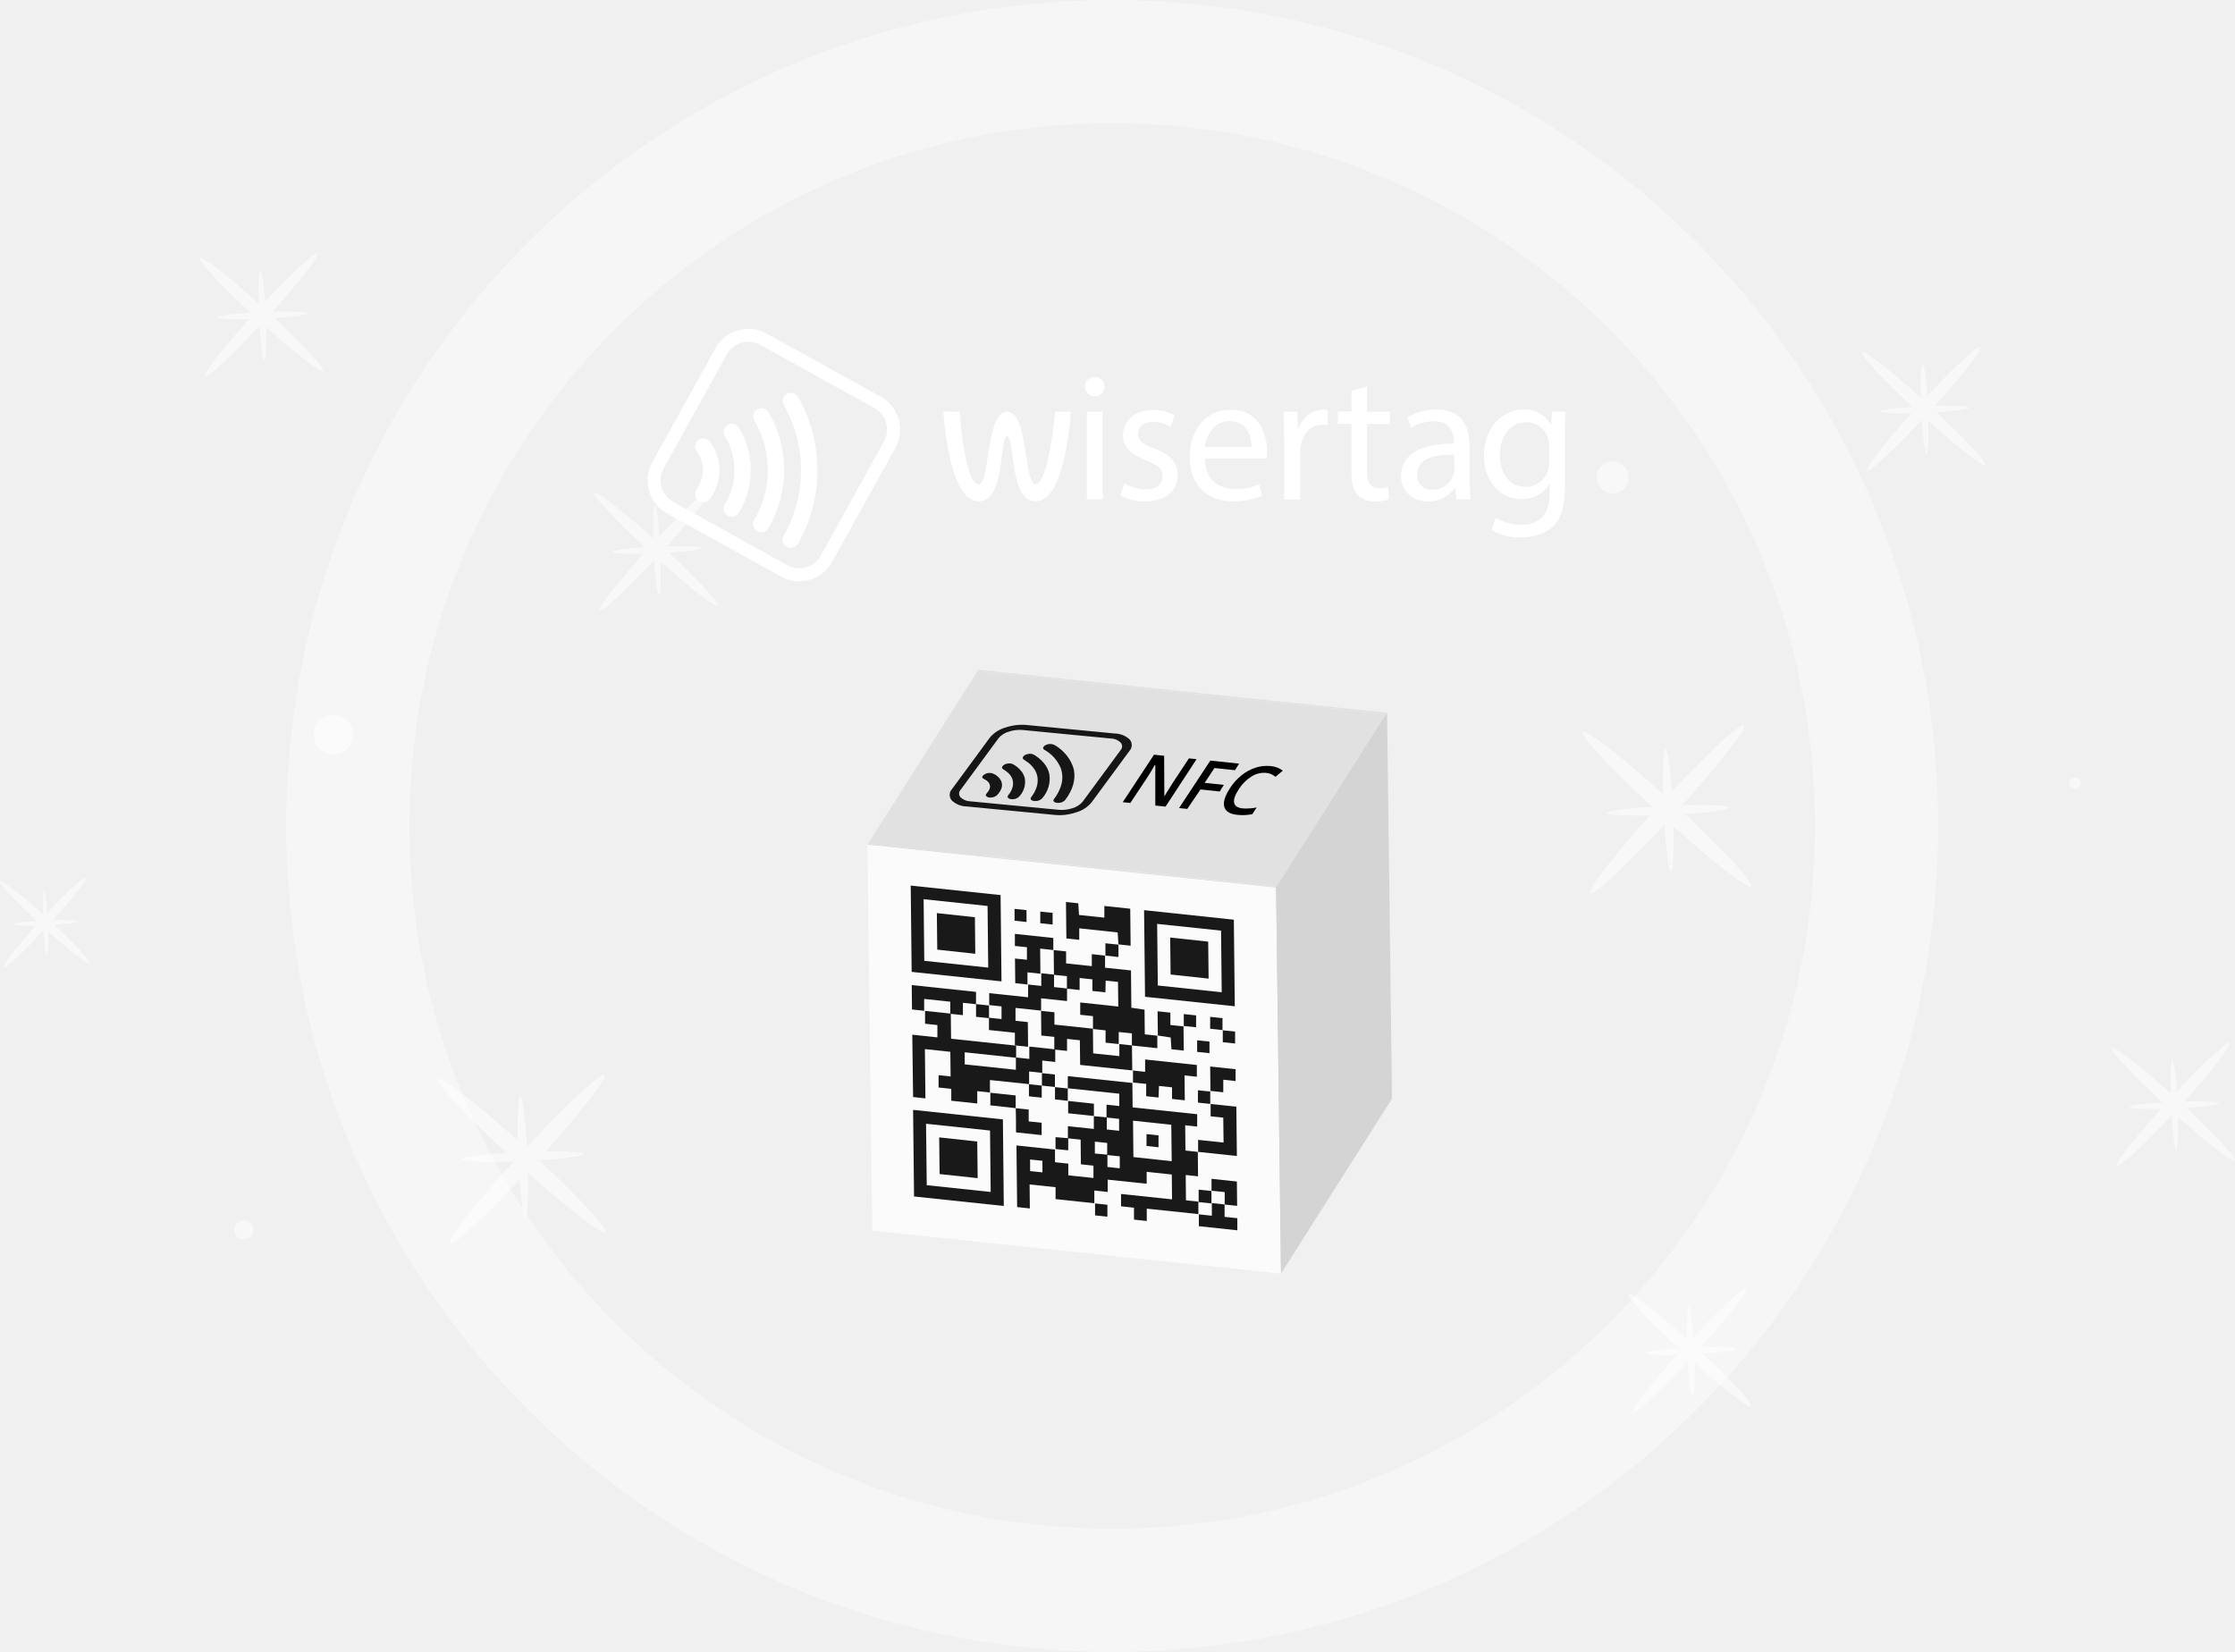
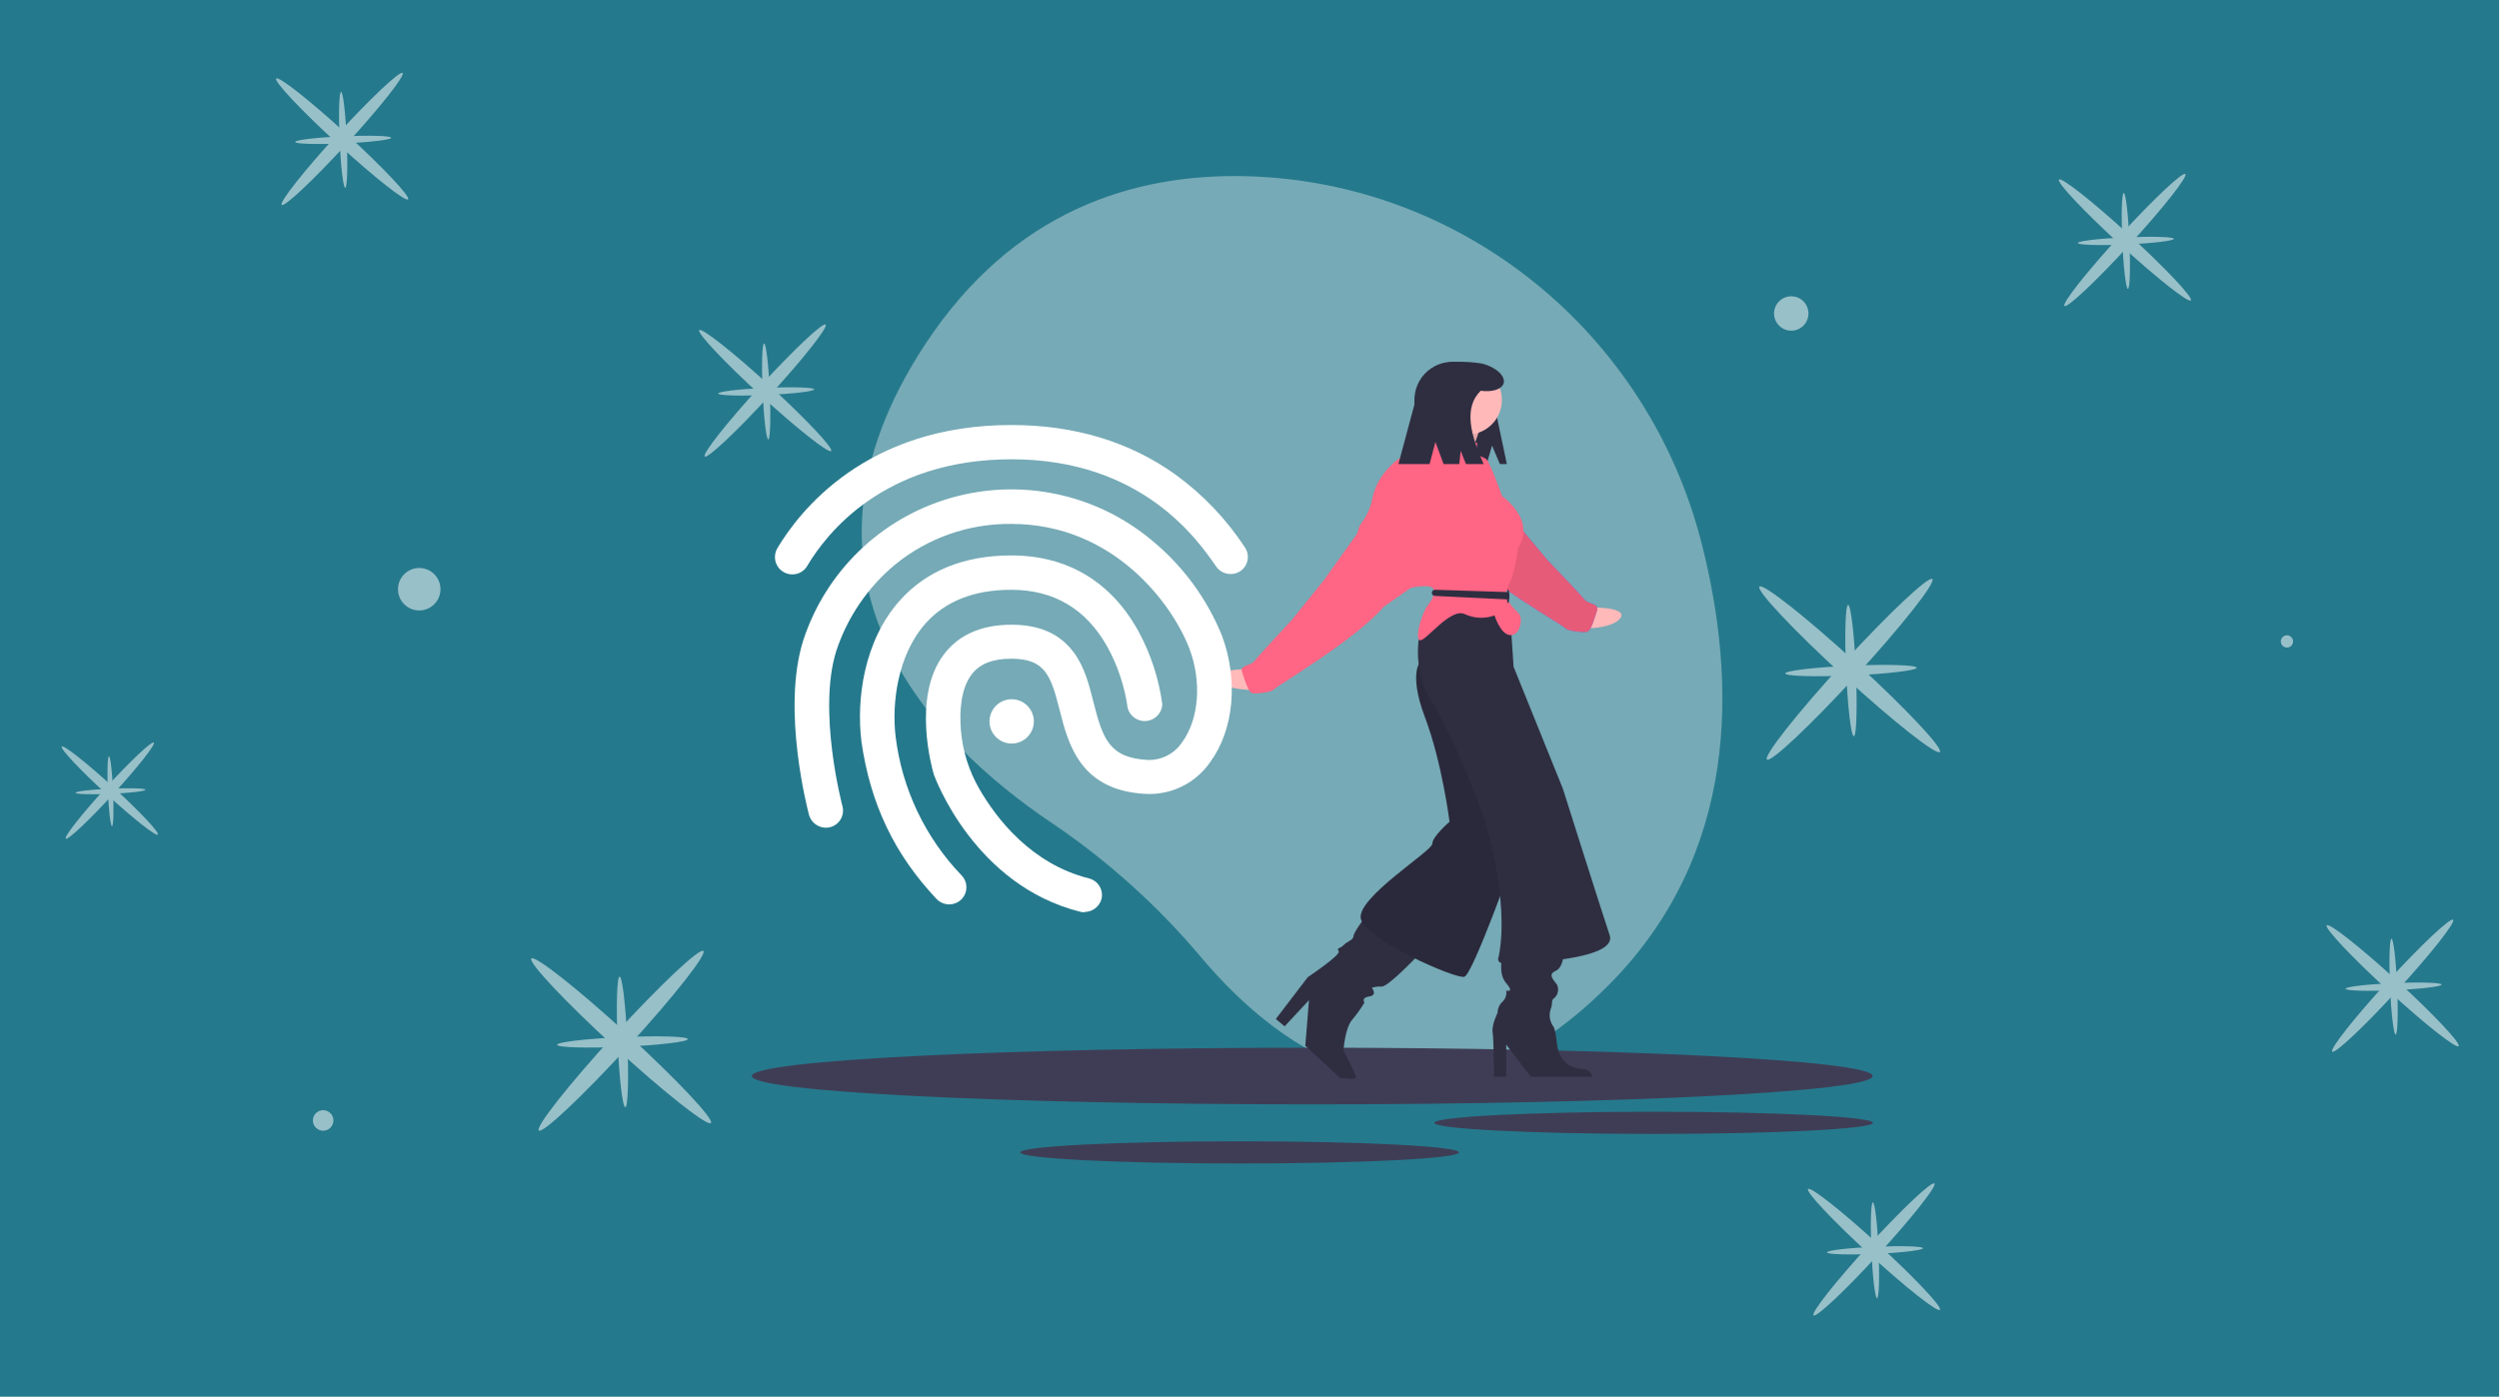
- <svg xmlns="http://www.w3.org/2000/svg" viewBox="0 0 543.88 402.01">
+ <svg xmlns="http://www.w3.org/2000/svg" viewBox="0 0 567 317">
  <defs>
-     <style>.cls-1{fill:none;stroke:#fff;stroke-miterlimit:10;stroke-width:30px;opacity:0.37;}.cls-2{opacity:0.53;}.cls-3{fill:#fff;}.cls-4{isolation:isolate;}.cls-5{fill:#fbfbfb;}.cls-6{fill:#d4d4d4;}.cls-7{fill:#e1e1e1;}.cls-8{fill:#161616;}.cls-9{fill:#191919;}</style>
+     <style>.cls-1{fill:#25798c;}.cls-2{opacity:0.53;}.cls-3,.cls-4{fill:#fff;}.cls-4{opacity:0.37;}.cls-5{fill:#3f3d56;}.cls-6{fill:#ffb9b9;}.cls-7{fill:#6c63ff;}.cls-8{fill:#ff6584;}.cls-9{opacity:0.1;isolation:isolate;}.cls-10{fill:#2f2e41;}</style>
  </defs>
  <g id="Layer_2" data-name="Layer 2">
    <g id="Mobile">
+       <rect class="cls-1" width="567" height="317" />
      <g id="Export">
-         <circle class="cls-1" cx="270.65" cy="201.01" r="186.01" />
        <g id="stars" class="cls-2">
          <g id="star">
-             <ellipse class="cls-3" cx="468.13" cy="99.46" rx="1.5" ry="20.3" transform="translate(78.54 377.42) rotate(-47.5)" />
-             <ellipse class="cls-3" cx="468.13" cy="99.46" rx="20.3" ry="1.5" transform="translate(78.54 377.42) rotate(-47.5)" />
-             <ellipse class="cls-3" cx="468.35" cy="99.67" rx="0.81" ry="10.9" transform="translate(-3.9 20.54) rotate(-2.5)" />
-             <ellipse class="cls-3" cx="468.35" cy="99.67" rx="10.9" ry="0.81" transform="translate(-3.9 20.54) rotate(-2.5)" />
+             <ellipse class="cls-3" cx="482.11" cy="54.45" rx="1.5" ry="20.3" transform="translate(116.27 373.13) rotate(-47.5)" />
+             <ellipse class="cls-3" cx="482.11" cy="54.45" rx="20.3" ry="1.5" transform="translate(116.27 373.13) rotate(-47.5)" />
+             <ellipse class="cls-3" cx="482.34" cy="54.66" rx="0.81" ry="10.9" transform="translate(-1.93 21.11) rotate(-2.5)" />
+             <ellipse class="cls-3" cx="482.34" cy="54.66" rx="10.9" ry="0.81" transform="translate(-1.93 21.11) rotate(-2.5)" />
          </g>
          <g id="star-2" data-name="star">
-             <ellipse class="cls-3" cx="159.63" cy="133.64" rx="1.5" ry="20.3" transform="translate(-46.75 161.05) rotate(-47.5)" />
-             <ellipse class="cls-3" cx="159.63" cy="133.64" rx="20.3" ry="1.5" transform="translate(-46.75 161.05) rotate(-47.5)" />
-             <ellipse class="cls-3" cx="159.85" cy="133.85" rx="0.81" ry="10.9" transform="translate(-5.69 7.11) rotate(-2.5)" />
-             <ellipse class="cls-3" cx="159.85" cy="133.85" rx="10.9" ry="0.81" transform="translate(-5.69 7.11) rotate(-2.5)" />
+             <ellipse class="cls-3" cx="173.61" cy="88.63" rx="1.5" ry="20.3" transform="translate(-9.02 156.76) rotate(-47.5)" />
+             <ellipse class="cls-3" cx="173.61" cy="88.63" rx="20.3" ry="1.5" transform="translate(-9.02 156.76) rotate(-47.5)" />
+             <ellipse class="cls-3" cx="173.84" cy="88.84" rx="0.81" ry="10.9" transform="translate(-3.71 7.67) rotate(-2.5)" />
+             <ellipse class="cls-3" cx="173.84" cy="88.84" rx="10.9" ry="0.81" transform="translate(-3.71 7.67) rotate(-2.5)" />
          </g>
          <g id="star-3" data-name="star">
-             <ellipse class="cls-3" cx="126.95" cy="281.21" rx="2.05" ry="27.64" transform="translate(-166.15 184.83) rotate(-47.5)" />
-             <ellipse class="cls-3" cx="126.95" cy="281.21" rx="27.64" ry="2.05" transform="matrix(0.68, -0.74, 0.74, 0.68, -166.15, 184.83)" />
-             <ellipse class="cls-3" cx="127.26" cy="281.49" rx="1.1" ry="14.84" transform="translate(-12.17 5.82) rotate(-2.5)" />
-             <ellipse class="cls-3" cx="127.26" cy="281.49" rx="14.84" ry="1.1" transform="translate(-12.17 5.82) rotate(-2.5)" />
+             <ellipse class="cls-3" cx="140.93" cy="236.2" rx="2.05" ry="27.64" transform="translate(-128.43 180.54) rotate(-47.5)" />
+             <ellipse class="cls-3" cx="140.93" cy="236.2" rx="27.64" ry="2.05" transform="translate(-128.43 180.54) rotate(-47.5)" />
+             <ellipse class="cls-3" cx="141.24" cy="236.48" rx="1.1" ry="14.84" transform="translate(-10.19 6.39) rotate(-2.5)" />
+             <ellipse class="cls-3" cx="141.24" cy="236.48" rx="14.84" ry="1.1" transform="translate(-10.19 6.39) rotate(-2.5)" />
          </g>
          <g id="star-4" data-name="star">
-             <ellipse class="cls-3" cx="411.21" cy="328.56" rx="1.5" ry="20.3" transform="translate(-108.84 409.78) rotate(-47.5)" />
-             <ellipse class="cls-3" cx="411.21" cy="328.56" rx="20.3" ry="1.5" transform="translate(-108.84 409.78) rotate(-47.5)" />
-             <ellipse class="cls-3" cx="411.43" cy="328.77" rx="0.81" ry="10.9" transform="translate(-13.96 18.27) rotate(-2.5)" />
-             <ellipse class="cls-3" cx="411.43" cy="328.77" rx="10.9" ry="0.81" transform="translate(-13.96 18.27) rotate(-2.5)" />
+             <ellipse class="cls-3" cx="425.19" cy="283.55" rx="1.5" ry="20.3" transform="translate(-71.12 405.49) rotate(-47.5)" />
+             <ellipse class="cls-3" cx="425.19" cy="283.55" rx="20.3" ry="1.5" transform="translate(-71.12 405.49) rotate(-47.5)" />
+             <ellipse class="cls-3" cx="425.42" cy="283.76" rx="0.81" ry="10.9" transform="translate(-11.98 18.84) rotate(-2.5)" />
+             <ellipse class="cls-3" cx="425.42" cy="283.76" rx="10.9" ry="0.81" transform="translate(-11.98 18.84) rotate(-2.5)" />
          </g>
          <g id="star-5" data-name="star">
-             <ellipse class="cls-3" cx="405.67" cy="196.91" rx="2.06" ry="27.78" transform="translate(-13.57 362.99) rotate(-47.5)" />
-             <ellipse class="cls-3" cx="405.67" cy="196.91" rx="27.78" ry="2.06" transform="translate(-13.57 362.99) rotate(-47.5)" />
-             <ellipse class="cls-3" cx="405.98" cy="197.19" rx="1.11" ry="14.92" transform="translate(-8.22 17.91) rotate(-2.5)" />
-             <ellipse class="cls-3" cx="405.98" cy="197.19" rx="14.92" ry="1.11" transform="translate(-8.22 17.91) rotate(-2.5)" />
+             <ellipse class="cls-3" cx="419.66" cy="151.9" rx="2.06" ry="27.78" transform="translate(24.16 358.69) rotate(-47.5)" />
+             <ellipse class="cls-3" cx="419.66" cy="151.9" rx="27.78" ry="2.06" transform="translate(24.16 358.69) rotate(-47.5)" />
+             <ellipse class="cls-3" cx="419.97" cy="152.18" rx="1.11" ry="14.92" transform="translate(-6.24 18.48) rotate(-2.5)" />
+             <ellipse class="cls-3" cx="419.97" cy="152.18" rx="14.92" ry="1.11" transform="translate(-6.24 18.48) rotate(-2.5)" />
          </g>
          <g id="star-6" data-name="star">
-             <ellipse class="cls-3" cx="63.65" cy="76.54" rx="1.5" ry="20.3" transform="translate(-35.78 71.76) rotate(-47.5)" />
-             <ellipse class="cls-3" cx="63.65" cy="76.54" rx="20.3" ry="1.5" transform="translate(-35.78 71.76) rotate(-47.5)" />
-             <ellipse class="cls-3" cx="63.88" cy="76.75" rx="0.81" ry="10.9" transform="translate(-3.29 2.86) rotate(-2.5)" />
-             <ellipse class="cls-3" cx="63.88" cy="76.75" rx="10.9" ry="0.81" transform="translate(-3.29 2.86) rotate(-2.5)" />
+             <ellipse class="cls-3" cx="77.63" cy="31.53" rx="1.5" ry="20.3" transform="translate(1.94 67.47) rotate(-47.5)" />
+             <ellipse class="cls-3" cx="77.63" cy="31.53" rx="20.3" ry="1.5" transform="translate(1.94 67.47) rotate(-47.5)" />
+             <ellipse class="cls-3" cx="77.86" cy="31.74" rx="0.81" ry="10.9" transform="translate(-1.31 3.43) rotate(-2.5)" />
+             <ellipse class="cls-3" cx="77.86" cy="31.74" rx="10.9" ry="0.81" transform="translate(-1.31 3.43) rotate(-2.5)" />
          </g>
          <g id="star-7" data-name="star">
-             <ellipse class="cls-3" cx="528.88" cy="268.72" rx="1.5" ry="20.3" transform="translate(-26.54 477.13) rotate(-47.5)" />
-             <ellipse class="cls-3" cx="528.88" cy="268.72" rx="20.3" ry="1.5" transform="translate(-26.54 477.13) rotate(-47.5)" />
-             <ellipse class="cls-3" cx="529.11" cy="268.93" rx="0.81" ry="10.9" transform="translate(-11.23 23.35) rotate(-2.5)" />
-             <ellipse class="cls-3" cx="529.11" cy="268.93" rx="10.9" ry="0.81" transform="translate(-11.23 23.35) rotate(-2.5)" />
+             <ellipse class="cls-3" cx="542.87" cy="223.71" rx="1.5" ry="20.3" transform="translate(11.18 472.83) rotate(-47.5)" />
+             <ellipse class="cls-3" cx="542.87" cy="223.71" rx="20.3" ry="1.5" transform="translate(11.18 472.83) rotate(-47.5)" />
+             <ellipse class="cls-3" cx="543.09" cy="223.92" rx="0.81" ry="10.9" transform="translate(-9.26 23.92) rotate(-2.5)" />
+             <ellipse class="cls-3" cx="543.09" cy="223.92" rx="10.9" ry="0.81" transform="translate(-9.26 23.92) rotate(-2.5)" />
          </g>
          <g id="star-8" data-name="star">
-             <ellipse class="cls-3" cx="10.93" cy="224.44" rx="1.1" ry="14.79" transform="translate(-161.94 80.88) rotate(-47.5)" />
-             <ellipse class="cls-3" cx="10.93" cy="224.44" rx="14.79" ry="1.1" transform="translate(-161.94 80.88) rotate(-47.5)" />
-             <ellipse class="cls-3" cx="11.1" cy="224.6" rx="0.59" ry="7.94" transform="translate(-9.79 0.7) rotate(-2.5)" />
-             <ellipse class="cls-3" cx="11.1" cy="224.6" rx="7.94" ry="0.59" transform="translate(-9.79 0.7) rotate(-2.5)" />
+             <ellipse class="cls-3" cx="24.92" cy="179.43" rx="1.1" ry="14.79" transform="translate(-124.21 76.59) rotate(-47.5)" />
+             <ellipse class="cls-3" cx="24.92" cy="179.43" rx="14.79" ry="1.1" transform="translate(-124.21 76.59) rotate(-47.5)" />
+             <ellipse class="cls-3" cx="25.08" cy="179.58" rx="0.59" ry="7.94" transform="translate(-7.82 1.27) rotate(-2.5)" />
+             <ellipse class="cls-3" cx="25.08" cy="179.58" rx="7.94" ry="0.59" transform="translate(-7.82 1.27) rotate(-2.5)" />
          </g>
-           <circle class="cls-3" cx="81.14" cy="178.74" r="4.82" />
-           <circle class="cls-3" cx="392.44" cy="116.17" r="3.9" />
-           <circle class="cls-3" cx="59.33" cy="299.31" r="2.33" />
-           <circle class="cls-3" cx="504.91" cy="190.6" r="1.39" />
-         </g>
-         <g id="cube">
-           <g class="cls-4">
-             <polygon class="cls-5" points="336.67 173.69 337.87 267.58 239.78 257.27 238.59 163.38 336.67 173.69" />
-             <polygon class="cls-6" points="238.59 163.38 239.78 257.27 213.14 299.28 211.95 205.38 238.59 163.38" />
-             <polygon class="cls-5" points="310.03 215.69 311.23 309.59 213.14 299.28 211.95 205.38 310.03 215.69" />
-             <polygon class="cls-6" points="336.67 173.69 337.87 267.58 311.23 309.59 310.03 215.69 336.67 173.69" />
-             <path class="cls-7" d="M238.08,163l99.46,10.46-27,42.59L211.07,205.6ZM310,215.69l26.64-42-98.08-10.31-26.64,42L310,215.69" />
-             <polygon class="cls-7" points="336.67 173.69 310.03 215.69 211.95 205.38 238.59 163.38 336.67 173.69" />
-             <polygon class="cls-5" points="310.53 216.06 311.73 309.95 212.27 299.5 211.07 205.6 310.53 216.06" />
-             <polygon class="cls-6" points="337.54 173.47 338.74 267.36 311.73 309.95 310.53 216.06 337.54 173.47" />
-           </g>
-           <g id="icon">
-             <path class="cls-8" d="M260.06,198.17a11.68,11.68,0,0,1-3.32.16l-21.54-2.07a5.35,5.35,0,0,1-3.61-1.49,2.06,2.06,0,0,1,.07-2.73l9.25-12.58a7.67,7.67,0,0,1,3.71-2.39,12.61,12.61,0,0,1,5.16-.64l21.54,2.08a5.39,5.39,0,0,1,3.61,1.48,2.09,2.09,0,0,1-.07,2.74l-9.26,12.58a7.58,7.58,0,0,1-3.7,2.38A11.57,11.57,0,0,1,260.06,198.17Zm-2.41-1.09a8.26,8.26,0,0,0,3.39-.41,5,5,0,0,0,2.42-1.57l9.26-12.58a1.35,1.35,0,0,0,0-1.79,3.46,3.46,0,0,0-2.36-1l-21.54-2.08a8.42,8.42,0,0,0-3.38.42,5,5,0,0,0-2.43,1.56l-9.25,12.58a1.37,1.37,0,0,0-.05,1.8,3.55,3.55,0,0,0,2.36,1Z" />
-             <g id="Waves">
-               <path class="cls-8" d="M239.1,188.86a2.31,2.31,0,0,1,2.5-.62,3.77,3.77,0,0,1,2,1.75c.51,1.11.2,2.28-.94,3.48a2.16,2.16,0,0,1-1.52.61,1.23,1.23,0,0,1-1.23-.44.36.36,0,0,1,0-.22,1,1,0,0,1,.26-.42c1.13-1.23,1-2.51-.48-3.29-.27-.15-.58-.28-.64-.46A.51.51,0,0,1,239.1,188.86Z" />
-               <path class="cls-8" d="M261.33,187.35c.45,2.39-.24,4.84-2.12,7.34a2.34,2.34,0,0,1-2.07.68c-.69-.1-1-.5-.64-.93a10.18,10.18,0,0,0,1.73-3.34,6.63,6.63,0,0,0-.1-4.16,9,9,0,0,0-4-4.47c-.48-.3-.34-.8.32-1.14a2.35,2.35,0,0,1,2.08-.07,10.32,10.32,0,0,1,4.05,4.11A8.65,8.65,0,0,1,261.33,187.35Z" />
-               <path class="cls-8" d="M255.36,188.44a7.18,7.18,0,0,1-1.72,5.81,2.17,2.17,0,0,1-1.55.69c-1,.06-1.57-.4-1.15-.95a7.68,7.68,0,0,0,1.38-2.63c.67-2.59-.35-4.76-3.12-6.47-.29-.18-.41-.4-.26-.68a1.57,1.57,0,0,1,1.1-.68,2,2,0,0,1,1.49.1,9.21,9.21,0,0,1,2.56,2.15A6.06,6.06,0,0,1,255.36,188.44Z" />
-               <path class="cls-8" d="M249.4,189.52a5.21,5.21,0,0,1-1.36,4.31,2.37,2.37,0,0,1-2.06.65c-.7-.11-1-.52-.6-1a4.92,4.92,0,0,0,1.08-2.12q.48-2.49-2.26-4.1c-.3-.18-.45-.39-.32-.67a1.6,1.6,0,0,1,1.16-.73,2.09,2.09,0,0,1,1.45.11,6.62,6.62,0,0,1,2.19,1.88A4.44,4.44,0,0,1,249.4,189.52Z" />
-             </g>
-           </g>
-           <g id="QR_-_https:_a.wisertag.com_demo" data-name="QR - https://a.wisertag.com/demo">
-             <path class="cls-9" d="M275.56,263.5l.06,6,15.71,1.66,0,3-2.92-.31.07,6.15,3.05.33-.05-.06.06,6-3-.32.06,6.17,3.07.32-.05,0,0,3.08.05-.05-12.61-1.33,0,3-3.11-.33,0-2.9-3.15-.34,0-3,12.41,1.31-.06-6.05-6.11-.65,0,2.9-9.49-1,0,3-3.25-.35,0,3.14,0-.05-9.43-1,0-2.9-6.32-.67.06,5.84-3.09-.33-.17-15,9.38,1,0-.05,0,3.13,3.24.35,0,2.84,6.12.65,0-3-3.06-.33-.06-6-3.15-.33.05.05,0-3,6.31.67,0-3.11-.05,0,3.2.29,0,2.95,3,.32,0-2.9-3.06-.33,0-3.12,3.11.33,0-3-12.58-1.33.05.05,0-3,15.78,1.67ZM269.49,281l0,3,3,.32,0-2.91-3.06-.32,0-2.94-3-.32,0,2.89Zm6.32.59,9.32,1-.1-8.86-9.31-1ZM250.67,285l3,.31,0-2.82-3-.31Z" />
-             <path class="cls-9" d="M240.94,265.88l-3.13-.33,0,3-6.32-.67,0-2.89-3.09-.33,0-3,2.93.31-.07-6-6.19-.66.13,12-3-.33L222,251.81l6.11.65,0-3-3-.32,0-3.13-.05,0,6.36.67-.05,0,.07,6.11,15.83,1.68,0-.05,0,3-12.51-1.33,0,2.94,12.45,1.32c0-1.09,0-2,0-3l3.27.35,0-3,0,0,6.36.68-.05-.06,0,3.12-3.16-.34,0,3,0,0-3.2-.34,0,3.08,0,0-9.53-1,0,3.08Z" />
-             <path class="cls-9" d="M300.48,244.89l-21.84-2.31-.23-21.08,21.84,2.32Zm-18.73-5.06,15.55,1.65-.16-15-15.55-1.64Z" />
-             <path class="cls-9" d="M244.27,293.49l-21.84-2.31-.23-21.08,21.85,2.32Zm-3.19-3.41-.16-14.95-15.57-1.65.17,14.95Z" />
-             <path class="cls-9" d="M243.49,217.83l.22,21-21.86-2.31-.23-21Zm-18.57,16,15.56,1.65-.16-15-15.56-1.65Z" />
-             <path class="cls-9" d="M256.3,231.21l3.13.33,0,2.92,6.26.66,0-2.91,3.27.35-.05-.06,0,3,6.31.67.09,9.07,3.21.48.06,6,3.11.34-.06-.06,0,3.09-6.24-.66.05,0,0-2.94-3.2-.34,0,2.94.05,0-3.25-.34,0-3-3.12-.33.05,0,0-3.13-3.1-.33,0-3,9.26,1-.07-6-3-.31L269,241.5l-3.17-.34,0-2.82-3.11-.33,0,2.92-3.14-.34.05.06,0-3.08-3.2-.34.05.05-.07-6.11Z" />
-             <path class="cls-9" d="M240.72,244.7l0-3,9.47,1,0-3.11,0,0,3.2.34,0-3.08-.05,0,3.21.34-.05-.05,0,3.08,3.21.34-.05-.06,0,3.12-6.31-.67,0,3,0,0-6.23-.66,0,3.13,3,.32.06,6,0,0-3.21-.34,0,.05,0-3.11-6.31-.67,0-3,0,0,3.06.33,0-3.08-3.06-.33Z" />
-             <path class="cls-9" d="M275.46,254.4l.07,6.11.05,0-12.73-1.35-.07-6-3.12-.33,0,2.92-3.15-.34.05.06,0-3.13-3.16-.33-.06-6,0,0,3.25.34,0,3,9.42,1-.05,0,.06,6,6.37.67,0-2.94-.05,0,3.2.34Z" />
-             <path class="cls-9" d="M272.17,229.92l-.19-3-9.35-1,0,2.8-3.13-.33-.1-8.88,3,.32.17,2.84,6.17.65,0-2.84,6.3.67.09,9-3-.33Z" />
-             <path class="cls-9" d="M275.53,260.51l3.13.33,0-3,12.59,1.34,0,2.86-3-.32.07,6.05-3.11-.33,0-2.82-3.17-.34-.12,2.82-3-.32,0-3-3.26-.34.05.05,0-3.08Z" />
-             <path class="cls-9" d="M225,246l-3.07-.33-.06-5.94,15.64,1.66,0,3,.05,0-3.24-.34,0,3-3.12-.33.05,0,0-2.94-6.36-.68,0,2.95Z" />
-             <path class="cls-9" d="M291.56,280.4l0-3,6.19.66-.07-6.06-3.08-.33c0-1.09,0-2.07,0-3l0,0,6.26.66.13,12-9.36-1Z" />
-             <path class="cls-9" d="M250.13,239.6l-3.07-.33-.07-6,2.91.3,0-3.05-2.93-.31,0-2.94,9.35,1,0,2.93,0,0-3.2-.34.06,6.11.05,0-3.2-.34,0,3.08Z" />
-             <path class="cls-9" d="M298,293.14l0,3,3.1.32,0,2.95-9.36-1,0-2.94-.05.05,3.21.34,0-3.08-.05,0,3.2.34Z" />
-             <path class="cls-9" d="M288,249.68l.07,6-3-.33-.19-2.86-3.18-.49.06.06c0-2-.05-3.91-.07-5.95l3.12.33,0,3,3.26.35Z" />
-             <path class="cls-9" d="M294.82,289.82l0-2.94,6.17.66.06,5.92-3.07-.32.05.05,0-3.08-3.2-.34Z" />
-             <path class="cls-9" d="M247.19,269.7l3.14.33,0,2.88,3.15.33,0,3-6.24-.66c0-2,0-3.95-.06-5.94Z" />
-             <path class="cls-9" d="M294.56,265.55l-.07-6,6.19.66,0,2.87-3-.31,0,3.05-3.25-.35Z" />
-             <path class="cls-9" d="M266.24,271.6l-6.31-.67,0-3-.05,0,6.32.67,0,3Z" />
-             <path class="cls-9" d="M240.9,265.93l6.26.66c0,1.14,0,2.12,0,3.1l.05,0L241,269c0-1.14,0-2.12,0-3.11Z" />
-             <path class="cls-9" d="M256.7,264.53l-3.2-.34.05.05,0-3.08,0,0,3.16.34,0,3Z" />
-             <path class="cls-9" d="M294.51,265.5l0,3.15,0,0-3-.32,0-3,3.08.32Z" />
-             <path class="cls-9" d="M253.5,264.19l0,2.94-3.11-.33,0-2.94,0,0,3.21.34Z" />
-             <path class="cls-9" d="M259.89,267.9l-3.16-.34,0-3-.05,0,3.21.34-.05-.05,0,3.08Z" />
-             <path class="cls-9" d="M269,232.56l0-3,3.23.34-.06,0c0,.94,0,1.88,0,3l-3.23-.35Z" />
-             <path class="cls-9" d="M294.32,253.48l0,2.82-3-.31,0-2.82Z" />
-             <path class="cls-9" d="M297.5,250.73l3.06.32,0,2.9-3-.32,0-2.94Z" />
-             <path class="cls-9" d="M256.15,222.16l0,2.84-3-.32,0-2.83Z" />
-             <path class="cls-9" d="M249.8,224.38l-2.91-.31,0-2.88,2.91.3Z" />
-             <path class="cls-9" d="M256.86,279.74l0-3L260,277l-.05-.05,0,3-3.15-.33Z" />
-             <path class="cls-9" d="M237.51,244.36l3.21.34-.05,0,0,3.08,0,0-3.15-.33,0-3Z" />
-             <path class="cls-9" d="M297.55,250.69l-3.06-.33,0-2.9,3,.32,0,2.95Z" />
-             <path class="cls-9" d="M288.07,249.73l0-2.94,3,.32,0,2.89-3.07-.32Z" />
-             <path class="cls-9" d="M291.69,292.52l0-3,3.16.33-.05-.05,0,3.08.05,0-3.21-.34Z" />
-             <path class="cls-9" d="M266.41,292.87l3.07.32,0,2.91-3-.32,0-3Z" />
-             <path class="cls-9" d="M279,276l2.92.31,0,2.89-2.92-.31Z" />
-             <path class="cls-9" d="M294.11,238.16l-9.25-1-.1-9,9.25,1Z" />
-             <path class="cls-9" d="M237.91,286.72l-9.26-1-.1-8.92,9.26,1Z" />
-             <path class="cls-9" d="M237.24,223.22l.09,8.89-9.25-1-.1-8.89Z" />
-           </g>
-           <path d="M283.63,196.3l-2.49-.26,0-9.85H281l-.29.52c-.57,1-1.12,1.88-1.65,2.7l-4,6-1.84-.19,7.61-11.56,2.46.27.05,9.8h.06c.06-.12.33-.56.8-1.33s.84-1.36,1.12-1.78l4-6.06,1.86.2Z" />
-           <path d="M288.92,196.86l-2-.21,7.61-11.55,7,.74-1,1.6-5-.53-2.38,3.61,4.67.49-1,1.61-4.68-.5Z" />
-           <path d="M308.09,188.09a5.67,5.67,0,0,0-3.51.86,9.67,9.67,0,0,0-3.1,3.08c-.93,1.42-1.32,2.52-1.16,3.32s.86,1.26,2.07,1.38a8,8,0,0,0,1.63,0c.56,0,1.15-.12,1.78-.21l-1.06,1.62a12.06,12.06,0,0,1-3.65.16q-2.73-.28-3.18-2c-.29-1.13.19-2.64,1.44-4.55a13.09,13.09,0,0,1,2.79-3.08,10.44,10.44,0,0,1,3.41-1.85,8.83,8.83,0,0,1,3.62-.39,5.69,5.69,0,0,1,3,1.12l-1.77,1.49a7,7,0,0,0-1-.62A3.86,3.86,0,0,0,308.09,188.09Z" />
-         </g>
-         <g id="logo-white">
-           <path class="cls-3" d="M233.54,100.19s1.14,17.63,4.61,17.63c2.83,0,1.68-17.63,6.93-17.63s4,17.61,6.93,17.61c3.2,0,4.75-17.61,4.75-17.61h3.84S259.42,122,252,122c-6.5,0-4.93-15.82-6.93-15.82S244.82,122,238.15,122c-7.43,0-8.58-21.84-8.58-21.84Z" />
-           <path class="cls-3" d="M268.8,94.19a2.41,2.41,0,0,1-4.81,0,2.37,2.37,0,0,1,2.43-2.43A2.3,2.3,0,0,1,268.8,94.19Zm-4.32,27.36V100.19h3.88v21.36Z" />
-           <path class="cls-3" d="M273.64,117.58a10.2,10.2,0,0,0,5.12,1.54c2.83,0,4.15-1.41,4.15-3.17s-1.1-2.87-4-3.93c-3.84-1.37-5.65-3.49-5.65-6,0-3.44,2.78-6.27,7.37-6.27a10.61,10.61,0,0,1,5.25,1.33l-1,2.82a8.31,8.31,0,0,0-4.37-1.23c-2.29,0-3.57,1.32-3.57,2.91,0,1.77,1.28,2.56,4.06,3.62,3.71,1.41,5.61,3.27,5.61,6.44,0,3.76-2.92,6.4-8,6.4a12.24,12.24,0,0,1-6-1.45Z" />
-           <path class="cls-3" d="M293.18,111.58c.09,5.25,3.45,7.41,7.33,7.41a14,14,0,0,0,5.91-1.1l.67,2.78A17.3,17.3,0,0,1,300,122c-6.58,0-10.5-4.32-10.5-10.77s3.79-11.52,10-11.52c7,0,8.83,6.14,8.83,10.07a15.78,15.78,0,0,1-.13,1.81Zm11.39-2.78c0-2.48-1-6.32-5.38-6.32-3.93,0-5.65,3.62-6,6.32Z" />
-           <path class="cls-3" d="M312.5,106.85c0-2.51,0-4.67-.18-6.66h3.4l.13,4.19H316A6.41,6.41,0,0,1,322,99.7a4.08,4.08,0,0,1,1.1.14v3.66a5.78,5.78,0,0,0-1.32-.13c-2.74,0-4.68,2.07-5.21,5a10.76,10.76,0,0,0-.18,1.81v11.39H312.5Z" />
-           <path class="cls-3" d="M332.67,94.05v6.14h5.56v3h-5.56v11.52c0,2.64.75,4.15,2.91,4.15a8.63,8.63,0,0,0,2.25-.27l.18,2.91a9.47,9.47,0,0,1-3.44.53,5.4,5.4,0,0,1-4.2-1.63c-1.1-1.15-1.5-3-1.5-5.56V103.15h-3.31v-3h3.31V95.07Z" />
-           <path class="cls-3" d="M354.43,121.55l-.31-2.69H354a8,8,0,0,1-6.54,3.18c-4.32,0-6.53-3.05-6.53-6.14,0-5.16,4.59-8,12.85-7.94v-.44c0-1.77-.49-5-4.86-5a10.64,10.64,0,0,0-5.56,1.59l-.88-2.56a13.2,13.2,0,0,1,7-1.9c6.54,0,8.13,4.46,8.13,8.74v8a29.49,29.49,0,0,0,.35,5.12Zm-.58-10.9c-4.23-.09-9,.66-9,4.81a3.43,3.43,0,0,0,3.66,3.71,5.32,5.32,0,0,0,5.16-3.58,3.8,3.8,0,0,0,.22-1.23Z" />
-           <path class="cls-3" d="M381,100.19c-.09,1.54-.18,3.27-.18,5.87v12.4c0,4.9-1,7.9-3,9.76s-5.07,2.56-7.77,2.56a13.74,13.74,0,0,1-7.1-1.77l1-3a12,12,0,0,0,6.27,1.68c4,0,6.88-2.07,6.88-7.46v-2.38H377a7.6,7.6,0,0,1-6.79,3.57c-5.3,0-9.1-4.5-9.1-10.41,0-7.24,4.73-11.35,9.63-11.35a7.12,7.12,0,0,1,6.66,3.71h.09l.18-3.22Zm-4,8.43a5.76,5.76,0,0,0-.22-1.77,5.6,5.6,0,0,0-5.43-4.1c-3.71,0-6.36,3.13-6.36,8.08,0,4.19,2.12,7.68,6.31,7.68a5.68,5.68,0,0,0,5.39-4,6.75,6.75,0,0,0,.31-2.07Z" />
-           <g id="icon-2" data-name="icon">
-             <path class="cls-3" d="M194.49,141.46a9.14,9.14,0,0,1-4.42-1.15L162.3,124.93a9.14,9.14,0,0,1-3.57-12.43l15.38-27.77a9.14,9.14,0,0,1,12.43-3.57l27.77,15.38A9.14,9.14,0,0,1,217.88,109L202.5,136.74A9.1,9.1,0,0,1,197,141.1,9.22,9.22,0,0,1,194.49,141.46Zm-2.89-3.91a6,6,0,0,0,8.14-2.34l15.38-27.77a6,6,0,0,0-2.34-8.14L185,83.92a6,6,0,0,0-8.14,2.34L161.49,114a6,6,0,0,0,2.34,8.14Z" />
-             <g id="Waves-2" data-name="Waves">
-               <path class="cls-3" d="M169.33,107.87a2,2,0,0,1,3.43-.41,11.33,11.33,0,0,1,2.19,5.41,11.63,11.63,0,0,1-2.11,8.45,2,2,0,0,1-2.16.85,1.94,1.94,0,0,1-1.5-1.69,2.44,2.44,0,0,1,0-.58,2.84,2.84,0,0,1,.45-1,7.74,7.74,0,0,0,.22-8.62,3.47,3.47,0,0,1-.73-1.48A2.22,2.22,0,0,1,169.33,107.87Z" />
-               <path class="cls-3" d="M198.92,114.43a36,36,0,0,1-4.66,17.75,2,2,0,1,1-3.5-1.92,32.15,32.15,0,0,0,0-31.64,2,2,0,0,1,.71-2.74,2,2,0,0,1,2.75.77A34.41,34.41,0,0,1,198.49,109,43.06,43.06,0,0,1,198.92,114.43Z" />
-               <path class="cls-3" d="M190.8,114.41a27.75,27.75,0,0,1-3.75,14,2,2,0,1,1-3.49-1.93,23.11,23.11,0,0,0,2.49-6.07,23.75,23.75,0,0,0-2.44-18,2.07,2.07,0,0,1-.17-1.87,2,2,0,0,1,3.55-.26,26.78,26.78,0,0,1,2.82,6.69A27.8,27.8,0,0,1,190.8,114.41Z" />
-               <path class="cls-3" d="M182.69,114.38a19.87,19.87,0,0,1-2.89,10.38,2,2,0,0,1-2.88.68,2,2,0,0,1-.54-2.73,15.45,15.45,0,0,0,2-4.9,15.68,15.68,0,0,0-1.91-11.53,2.09,2.09,0,0,1-.25-1.86,2,2,0,0,1,3.58-.36,19.63,19.63,0,0,1,2.4,5.84A19.85,19.85,0,0,1,182.69,114.38Z" />
-             </g>
-           </g>
+           <circle class="cls-3" cx="95.12" cy="133.73" r="4.82" />
+           <circle class="cls-3" cx="406.42" cy="71.15" r="3.9" />
+           <circle class="cls-3" cx="73.32" cy="254.3" r="2.33" />
+           <circle class="cls-3" cx="518.89" cy="145.58" r="1.39" />
        </g>
      </g>
+       <path class="cls-4" d="M386.09,123.33C374,75.76,332.19,41.42,283.12,40c-25.94-.73-53.23,7.88-73.11,38-35.52,53.82,2.19,91,28.48,108.68a164.76,164.76,0,0,1,34,30.56c17.76,21.07,51.92,47.26,92.61,6.23C394.59,193.75,394.15,155,386.09,123.33Z" />
+       <ellipse class="cls-5" cx="297.73" cy="244.22" rx="127.16" ry="6.43" />
+       <ellipse class="cls-5" cx="375.2" cy="254.84" rx="49.76" ry="2.52" />
+       <ellipse class="cls-5" cx="281.26" cy="261.55" rx="49.76" ry="2.52" />
+       <path class="cls-6" d="M361,137.86s8.45-.12,6.65,2.42-8.79,2.37-8.79,2.37Z" />
+       <path class="cls-7" d="M335,106.52l8.56,11.61L351,127s7.66,8,8.51,9.1,3.37.79,2.83,2.47-1.33,4.5-2.16,4.79-4.76-.21-5-.77-18.61-10.91-25.15-18.36L323.72,120l-.09-7.15Z" />
+       <path class="cls-8" d="M335,106.52l8.56,11.61L351,127s7.66,8,8.51,9.1,3.37.79,2.83,2.47-1.33,4.5-2.16,4.79-4.76-.21-5-.77-18.61-10.91-25.15-18.36L323.72,120l-.09-7.15Z" />
+       <path class="cls-9" d="M335,106.52l8.56,11.61L351,127s7.66,8,8.51,9.1,3.37.79,2.83,2.47-1.33,4.5-2.16,4.79-4.76-.21-5-.77-18.61-10.91-25.15-18.36L323.72,120l-.09-7.15Z" />
+       <path class="cls-10" d="M338.53,101.13l1.78,4.19h1.58L339.65,94.7c0-6.82-3.29-12.58-10.11-12.58h0a8.61,8.61,0,0,0-8.61,8.62v10.42a4.16,4.16,0,0,0,4.16,4.16h12.22Z" />
+       <path class="cls-10" d="M309.61,208.31s-2.52,3.35-2.52,4.19-1.4,1.12-2.23,2-1.68.56-1.12,1.39-7,5.87-7,5.87l-7.27,9.51,2,1.67L297,227l-.84,10.34,7.83,7.27s3.35.56,3.63,0-2.79-6.15-2.79-6.15.28-5,1.95-7a28.39,28.39,0,0,0,2.8-3.91s-.84-1.12,1.11-1.4.56-1.95.56-1.95a5.72,5.72,0,0,1,2.24-.28c1.68,0,9.22-8.11,9.22-8.11Z" />
+       <path class="cls-10" d="M340.91,217s-1.12,3.91.84,6.15,0,1.68,0,1.68a2.81,2.81,0,0,1-.84,2.51,3.46,3.46,0,0,0-1.12,2.52s-1.4,2.79-1.12,4.47.28,10.06.28,10.06h2.8v-7.27l5.59,7.27h14a2.24,2.24,0,0,0-1.68-1.68c-1.39-.28-5.59,0-6.42-5.86,0,0-.28-3.36-.84-3.92a4.4,4.4,0,0,1-.56-3.91c.56-1.4,0-2,.84-2.52a2.57,2.57,0,0,0,.56-3.07c-.56-.84-2.24-2.24-.28-3.07s1.95-5,1.95-5Z" />
+       <path class="cls-10" d="M322.46,149.9s-3.07,2.51.84,12.85,5.59,23.76,5.59,23.76-3.91,3.35-3.91,5-17.33,12.3-16.21,17.05,21.52,13.69,23.47,13.13,11.46-27.39,11.46-27.39-3.63-29.62-3.91-29.9-8.66-14-8.66-14l-5-10.34Z" />
+       <path class="cls-9" d="M322.46,149.9s-3.07,2.51.84,12.85,5.59,23.76,5.59,23.76-3.91,3.35-3.91,5-17.33,12.3-16.21,17.05,21.52,13.69,23.47,13.13,11.46-27.39,11.46-27.39-3.63-29.62-3.91-29.9-8.66-14-8.66-14l-5-10.34Z" />
+       <path class="cls-10" d="M322.18,143.47A22.12,22.12,0,0,0,325.26,160c5.31,8.38,11.46,25.71,11.46,25.71s5.87,18.17,3.35,31.3c0,0-.84,1.68,1.4,1.68s25.71-.56,23.75-6.43S354.6,179,354.6,179l-11.18-27.67-.56-8.38-4.19-6.43H330Z" />
+       <path class="cls-6" d="M283.09,151.85s-8.46,0-6.62,2.52,8.82,2.23,8.82,2.23Z" />
+       <path class="cls-6" d="M327.35,94.14s.56,3.91-1.39,4.47,7.82,4.75,7.82,4.75,2-6.7,2.8-7.54S327.35,94.14,327.35,94.14Z" />
+       <path class="cls-9" d="M327.35,94.14s.56,3.91-1.39,4.47,7.82,4.75,7.82,4.75,2-6.7,2.8-7.54S327.35,94.14,327.35,94.14Z" />
+       <path class="cls-8" d="M335.18,100.57s-8.66-2.52-8.94-3.35-2.24,1.11-3.08,2.51-2.51,3.08-3.35,3.08-7,3.63-8.39,10.06a13.09,13.09,0,0,1-2.39,5.64,5.39,5.39,0,0,0-1.09,2.8.27.27,0,0,1-.15.22c-.56.28,11.74,12,11.74,12s4.75-1.12,5.59,0-.56,3.07-1.4,4.19-2.79,6.71-1.68,7.55,7-7.55,10.34-5.87a8.78,8.78,0,0,0,6.71.28s1.4,4.47,3.63,4.47,2.8-3.64,2-4.75-4.19-3.36-2.51-6.43,2.23-8.66,2.23-8.66,4.47-5.32-3.63-11.74c0,0-2.8-7.83-3.63-8.39s-2.24-.84-2.24-1.39S335.18,100.57,335.18,100.57Z" />
+       <path class="cls-8" d="M308.63,120.13l-8.39,11.74L293,140.81s-7.55,8.11-8.39,9.23-3.35.84-2.79,2.51,1.4,4.47,2.23,4.75,4.76-.28,5-.83,18.44-11.18,24.87-18.73l6.16-4.31v-7.15Z" />
+       <path class="cls-10" d="M325.56,133.85l16.2.52a.71.71,0,0,1,.69.7v.26a.7.7,0,0,1-.71.7h0l-16.2-.78a.69.69,0,0,1-.67-.7h0a.7.7,0,0,1,.7-.7Z" />
+       <ellipse class="cls-10" cx="342.17" cy="135.36" rx="0.28" ry="1.54" />
+       <circle class="cls-6" cx="332.94" cy="90.79" r="7.83" />
+       <path class="cls-10" d="M336.21,82.5a32.38,32.38,0,0,0-5.63-.38,9.65,9.65,0,0,0-9.65,9.65h0l-3.64,13.55h7.07l1.32-5,1.86,5h3.56l.31-3,1.2,3h4c-3-6.72-4.55-12.84-.65-16.63,2.63.36,4.86-.34,5.22-1.77C341.56,85.27,339.36,83.29,336.21,82.5Z" />
+       <path class="cls-3" d="M179.76,130.36a3.92,3.92,0,0,1-3.93-3.9,4,4,0,0,1,.52-2c5-8.38,20.1-28,53.13-28,14.31,0,26.86,3.8,37.28,11.29a63.31,63.31,0,0,1,15.68,16.46,3.88,3.88,0,0,1-1,5.4l0,0a4,4,0,0,1-5.48-1c-4.16-6-16.8-24.37-46.45-24.37-28.95,0-42,16.88-46.31,24.12a3.86,3.86,0,0,1-3.41,2Z" />
+       <path class="cls-3" d="M246.11,207.05a4,4,0,0,1-1-.11c-23.95-6-32.89-30.21-33.26-31.22l-.05-.22c-.2-.7-5-17.3,2.37-27,3.38-4.44,8.53-6.71,15.32-6.71,6.31,0,10.87,2,14,6.1,2.57,3.35,3.61,7.49,4.61,11.48,2.1,8.3,3.61,12.66,12.33,13.11a9,9,0,0,0,7.77-4c3.85-5.25,4.52-13.83,1.62-21.38-3.75-9.78-17-28.19-40.36-28.19A41,41,0,0,0,203,128.21a43,43,0,0,0-13.25,19.51c-4.31,13.64,1.34,35.07,1.4,35.27a3.89,3.89,0,0,1-2.76,4.74h0a4,4,0,0,1-4.83-2.77c-.26-1-6.29-23.84-1.32-39.6a49.68,49.68,0,0,1,79.07-22.75,54.54,54.54,0,0,1,15.93,21.63C281,154.31,280,165.6,274.56,173A16.73,16.73,0,0,1,260,180.19c-14.93-.75-17.61-11.29-19.57-19-2-7.89-3.29-11.69-11-11.69-4.22,0-7.18,1.18-9,3.61-2.51,3.33-2.71,8.52-2.43,12.3v.11a31.86,31.86,0,0,0,4.25,13.62c3.88,6.69,11.75,16.94,24.81,20.22a3.9,3.9,0,0,1,2.86,4.69v0a4,4,0,0,1-3.83,2.93Z" />
+       <path class="cls-3" d="M215.37,205.26a4,4,0,0,1-2.88-1.23c-9.59-10.17-15-21.55-17.05-35.77v-.08c-1.15-9.42.53-22.75,8.75-31.92,6.06-6.76,14.59-10.2,25.29-10.2,12.66,0,22.61,5.95,28.81,17.19a48.14,48.14,0,0,1,5.43,16.62,4,4,0,0,1-7.86.82,40.36,40.36,0,0,0-4.61-13.89c-4.81-8.58-12.13-12.94-21.8-12.94-8.35,0-14.89,2.54-19.39,7.57-6.49,7.24-7.75,18.39-6.85,25.77a55.12,55.12,0,0,0,15,31.52,3.88,3.88,0,0,1-.15,5.47l0,0A3.93,3.93,0,0,1,215.37,205.26Z" />
+       <circle class="cls-3" cx="229.54" cy="163.73" r="5.03" />
    </g>
  </g>
</svg>
